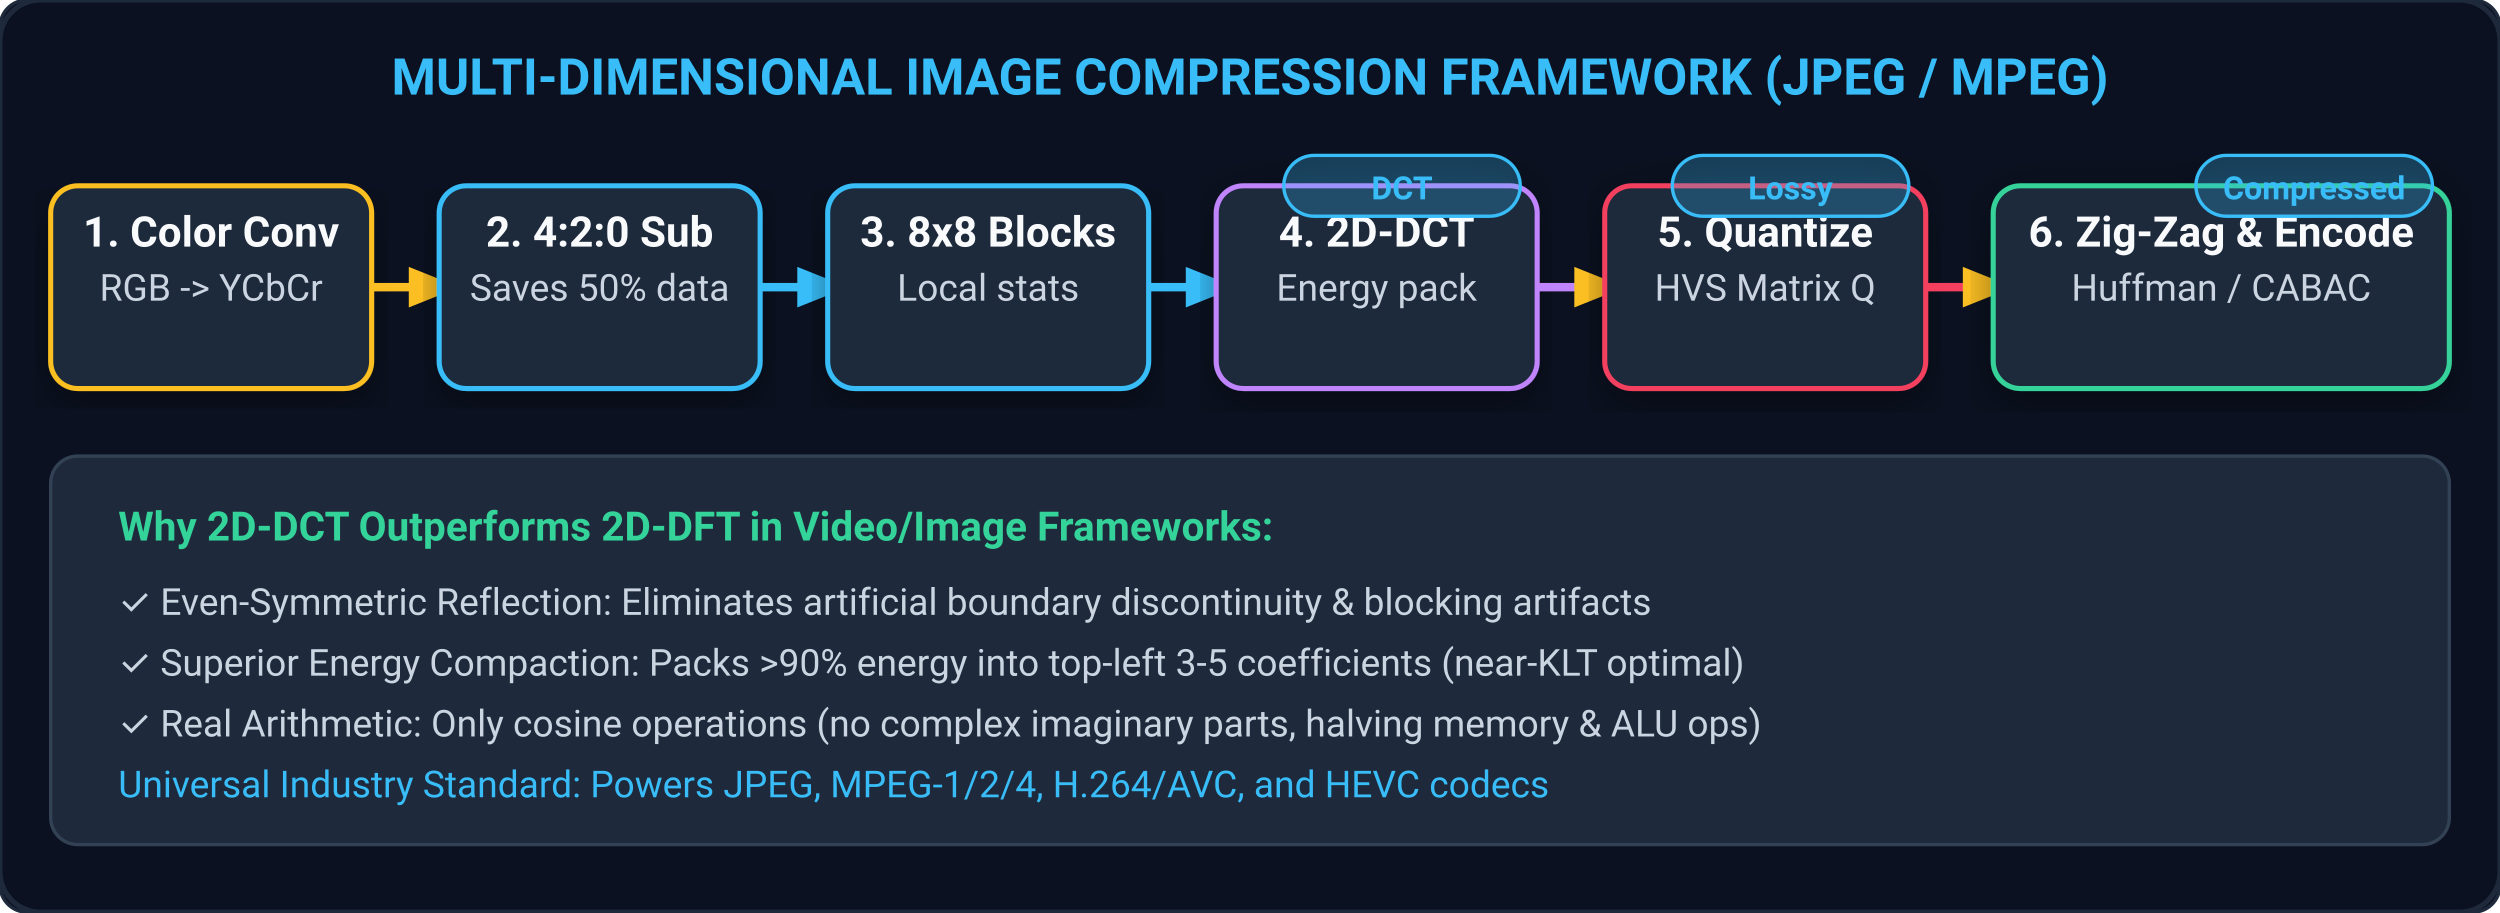
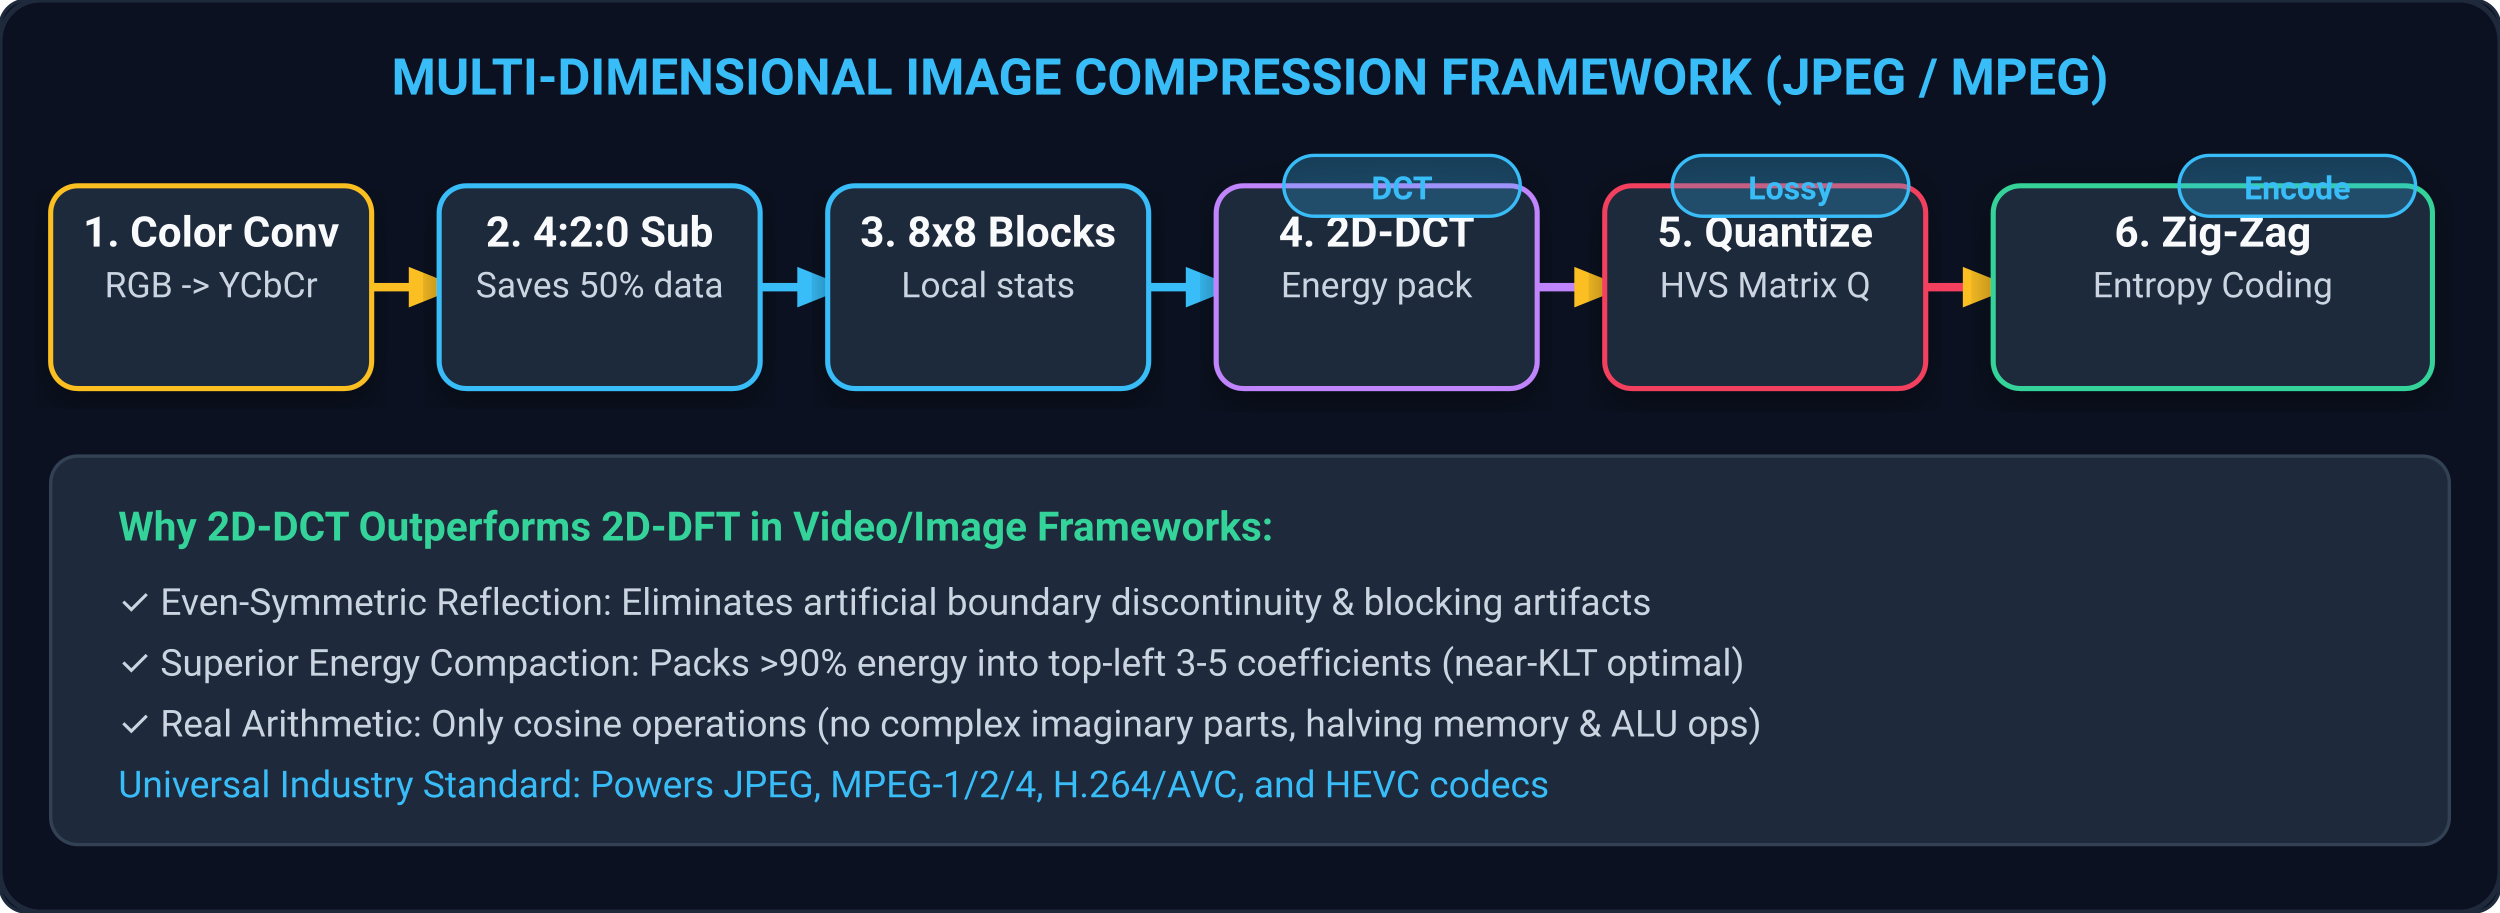
- <svg xmlns="http://www.w3.org/2000/svg" viewBox="0 0 740 270" width="100%" height="auto" class="flowchart-svg" style="max-width: 100%; width: 100%; height: auto; display: block; margin: 0 auto; font-family: -apple-system, BlinkMacSystemFont, 'Segoe UI', Roboto, Helvetica, Arial, sans-serif;">
+ <svg xmlns="http://www.w3.org/2000/svg" viewBox="0 0 740 270" width="100%" height="270" class="flowchart-svg" style="max-width: 740px; width: 100%; height: auto; display: block; margin: 0 auto; font-family: -apple-system, BlinkMacSystemFont, 'Segoe UI', Roboto, Helvetica, Arial, sans-serif;">
  <rect width="100%" height="100%" fill="#0b1120" rx="8" stroke="#1e293b" stroke-width="1" />
  <defs>
    <linearGradient id="gradCard" x1="0%" y1="0%" x2="100%" y2="100%">
      <stop offset="0%" stop-color="#1e293b" />
      <stop offset="100%" stop-color="#0f172a" />
    </linearGradient>
    <linearGradient id="gradCyan" x1="0%" y1="0%" x2="100%" y2="100%">
      <stop offset="0%" stop-color="#38bdf8" />
      <stop offset="100%" stop-color="#0284c7" />
    </linearGradient>
    <linearGradient id="gradEmerald" x1="0%" y1="0%" x2="100%" y2="100%">
      <stop offset="0%" stop-color="#34d399" />
      <stop offset="100%" stop-color="#059669" />
    </linearGradient>
    <linearGradient id="gradAmber" x1="0%" y1="0%" x2="100%" y2="100%">
      <stop offset="0%" stop-color="#fbbf24" />
      <stop offset="100%" stop-color="#d97706" />
    </linearGradient>
    <linearGradient id="gradPurple" x1="0%" y1="0%" x2="100%" y2="100%">
      <stop offset="0%" stop-color="#c084fc" />
      <stop offset="100%" stop-color="#9333ea" />
    </linearGradient>
    <linearGradient id="gradRose" x1="0%" y1="0%" x2="100%" y2="100%">
      <stop offset="0%" stop-color="#fb7185" />
      <stop offset="100%" stop-color="#e11d48" />
    </linearGradient>
    <filter id="shadow" x="-5%" y="-5%" width="110%" height="115%">
      <feDropShadow dx="0" dy="4" stdDeviation="6" flood-color="#000000" flood-opacity="0.4" />
    </filter>
    <marker id="arrCyan" viewBox="0 0 10 10" refX="6" refY="5" markerWidth="6" markerHeight="6" orient="auto-start-reverse">
      <path d="M 0 1 L 10 5 L 0 9 z" fill="#38bdf8" />
    </marker>
    <marker id="arrEmerald" viewBox="0 0 10 10" refX="6" refY="5" markerWidth="6" markerHeight="6" orient="auto-start-reverse">
      <path d="M 0 1 L 10 5 L 0 9 z" fill="#34d399" />
    </marker>
    <marker id="arrAmber" viewBox="0 0 10 10" refX="6" refY="5" markerWidth="6" markerHeight="6" orient="auto-start-reverse">
      <path d="M 0 1 L 10 5 L 0 9 z" fill="#fbbf24" />
    </marker>
  </defs>
  <rect width="740" height="270" rx="12" fill="#0b1120" stroke="#1e293b" stroke-width="1.5" />
  <text x="370" y="28" font-size="15" font-weight="bold" fill="#38bdf8" text-anchor="middle">MULTI-DIMENSIONAL IMAGE COMPRESSION FRAMEWORK (JPEG / MPEG)</text>
  <g filter="url(#shadow)">
    <rect x="15" y="55" width="95" height="60" rx="8" fill="#1e293b" stroke="#fbbf24" stroke-width="1.5" />
    <text x="62.5" y="73" font-size="12.5" font-weight="700" fill="#f8fafc" text-anchor="middle">1. Color Conv</text>
-     <text font-size="11" fill="#cbd5e1" text-anchor="middle">
-       <tspan x="62.5" y="89">RGB -&gt; YCbCr</tspan>
-     </text>
+     <text x="62.5" y="88" font-size="10.5" fill="#cbd5e1" text-anchor="middle">RGB -&gt; YCbCr</text>
  </g>
  <line x1="110" y1="85" x2="130" y2="85" stroke="#fbbf24" stroke-width="2.5" marker-end="url(#arrAmber)" />
  <g filter="url(#shadow)">
    <rect x="130" y="55" width="95" height="60" rx="8" fill="#1e293b" stroke="#38bdf8" stroke-width="1.5" />
    <text x="177.5" y="73" font-size="12.5" font-weight="700" fill="#f8fafc" text-anchor="middle">2. 4:2:0 Sub</text>
-     <text font-size="11" fill="#cbd5e1" text-anchor="middle">
-       <tspan x="177.5" y="89">Saves 50% data</tspan>
-     </text>
+     <text x="177.5" y="88" font-size="10.5" fill="#cbd5e1" text-anchor="middle">Saves 50% data</text>
  </g>
  <line x1="225" y1="85" x2="245" y2="85" stroke="#38bdf8" stroke-width="2.5" marker-end="url(#arrCyan)" />
  <g filter="url(#shadow)">
    <rect x="245" y="55" width="95" height="60" rx="8" fill="#1e293b" stroke="#38bdf8" stroke-width="1.5" />
    <text x="292.5" y="73" font-size="12.5" font-weight="700" fill="#f8fafc" text-anchor="middle">3. 8x8 Blocks</text>
-     <text font-size="11" fill="#cbd5e1" text-anchor="middle">
-       <tspan x="292.5" y="89">Local stats</tspan>
-     </text>
+     <text x="292.5" y="88" font-size="10.5" fill="#cbd5e1" text-anchor="middle">Local stats</text>
  </g>
  <line x1="340" y1="85" x2="360" y2="85" stroke="#38bdf8" stroke-width="2.5" marker-end="url(#arrCyan)" />
  <g filter="url(#shadow)">
    <rect x="360" y="55" width="95" height="60" rx="8" fill="#1e293b" stroke="#c084fc" stroke-width="1.5" />
    <text x="407.5" y="73" font-size="12.5" font-weight="700" fill="#f8fafc" text-anchor="middle">4. 2D-DCT</text>
-     <text font-size="11" fill="#cbd5e1" text-anchor="middle">
-       <tspan x="407.5" y="89">Energy pack</tspan>
-     </text>
+     <text x="407.5" y="88" font-size="10.5" fill="#cbd5e1" text-anchor="middle">Energy pack</text>
    <rect x="380" y="46" width="70" height="18" rx="9" fill="#38bdf8" fill-opacity="0.25" stroke="#38bdf8" stroke-width="1" />
    <text x="415" y="59" font-size="9.5" font-weight="700" fill="#38bdf8" text-anchor="middle">DCT</text>
  </g>
  <line x1="455" y1="85" x2="475" y2="85" stroke="#c084fc" stroke-width="2.5" marker-end="url(#arrAmber)" />
  <g filter="url(#shadow)">
    <rect x="475" y="55" width="95" height="60" rx="8" fill="#1e293b" stroke="#f43f5e" stroke-width="1.5" />
    <text x="522.5" y="73" font-size="12.5" font-weight="700" fill="#f8fafc" text-anchor="middle">5. Quantize</text>
-     <text font-size="11" fill="#cbd5e1" text-anchor="middle">
-       <tspan x="522.5" y="89">HVS Matrix Q</tspan>
-     </text>
+     <text x="522.5" y="88" font-size="10.5" fill="#cbd5e1" text-anchor="middle">HVS Matrix Q</text>
    <rect x="495" y="46" width="70" height="18" rx="9" fill="#38bdf8" fill-opacity="0.25" stroke="#38bdf8" stroke-width="1" />
    <text x="530" y="59" font-size="9.5" font-weight="700" fill="#38bdf8" text-anchor="middle">Lossy</text>
  </g>
  <line x1="570" y1="85" x2="590" y2="85" stroke="#f43f5e" stroke-width="2.5" marker-end="url(#arrAmber)" />
  <g filter="url(#shadow)">
-     <rect x="590" y="55" width="135" height="60" rx="8" fill="#1e293b" stroke="#34d399" stroke-width="1.5" />
-     <text x="657.5" y="73" font-size="12.5" font-weight="700" fill="#f8fafc" text-anchor="middle">6. Zig-Zag &amp; Encode</text>
-     <text font-size="11" fill="#cbd5e1" text-anchor="middle">
-       <tspan x="657.5" y="89">Huffman / CABAC</tspan>
-     </text>
-     <rect x="650" y="46" width="70" height="18" rx="9" fill="#38bdf8" fill-opacity="0.25" stroke="#38bdf8" stroke-width="1" />
-     <text x="685" y="59" font-size="9.5" font-weight="700" fill="#38bdf8" text-anchor="middle">Compressed</text>
+     <rect x="590" y="55" width="130" height="60" rx="8" fill="#1e293b" stroke="#34d399" stroke-width="1.5" />
+     <text x="655.0" y="73" font-size="12.5" font-weight="700" fill="#f8fafc" text-anchor="middle">6. Zig-Zag</text>
+     <text x="655.0" y="88" font-size="10.5" fill="#cbd5e1" text-anchor="middle">Entropy Coding</text>
+     <rect x="645" y="46" width="70" height="18" rx="9" fill="#38bdf8" fill-opacity="0.25" stroke="#38bdf8" stroke-width="1" />
+     <text x="680" y="59" font-size="9.5" font-weight="700" fill="#38bdf8" text-anchor="middle">Encode</text>
  </g>
  <rect x="15" y="135" width="710" height="115" rx="8" fill="#1e293b" stroke="#334155" />
  <text x="35" y="160" font-size="12" font-weight="bold" fill="#34d399">Why 2D-DCT Outperforms 2D-DFT in Video/Image Frameworks:</text>
  <text x="35" y="182" font-size="11" fill="#cbd5e1">✓ Even-Symmetric Reflection: Eliminates artificial boundary discontinuity &amp; blocking artifacts</text>
  <text x="35" y="200" font-size="11" fill="#cbd5e1">✓ Superior Energy Compaction: Packs &gt;90% energy into top-left 3-5 coefficients (near-KLT optimal)</text>
  <text x="35" y="218" font-size="11" fill="#cbd5e1">✓ Real Arithmetic: Only cosine operations (no complex imaginary parts, halving memory &amp; ALU ops)</text>
  <text x="35" y="236" font-size="11" fill="#38bdf8">Universal Industry Standard: Powers JPEG, MPEG-1/2/4, H.264/AVC, and HEVC codecs</text>
</svg>
